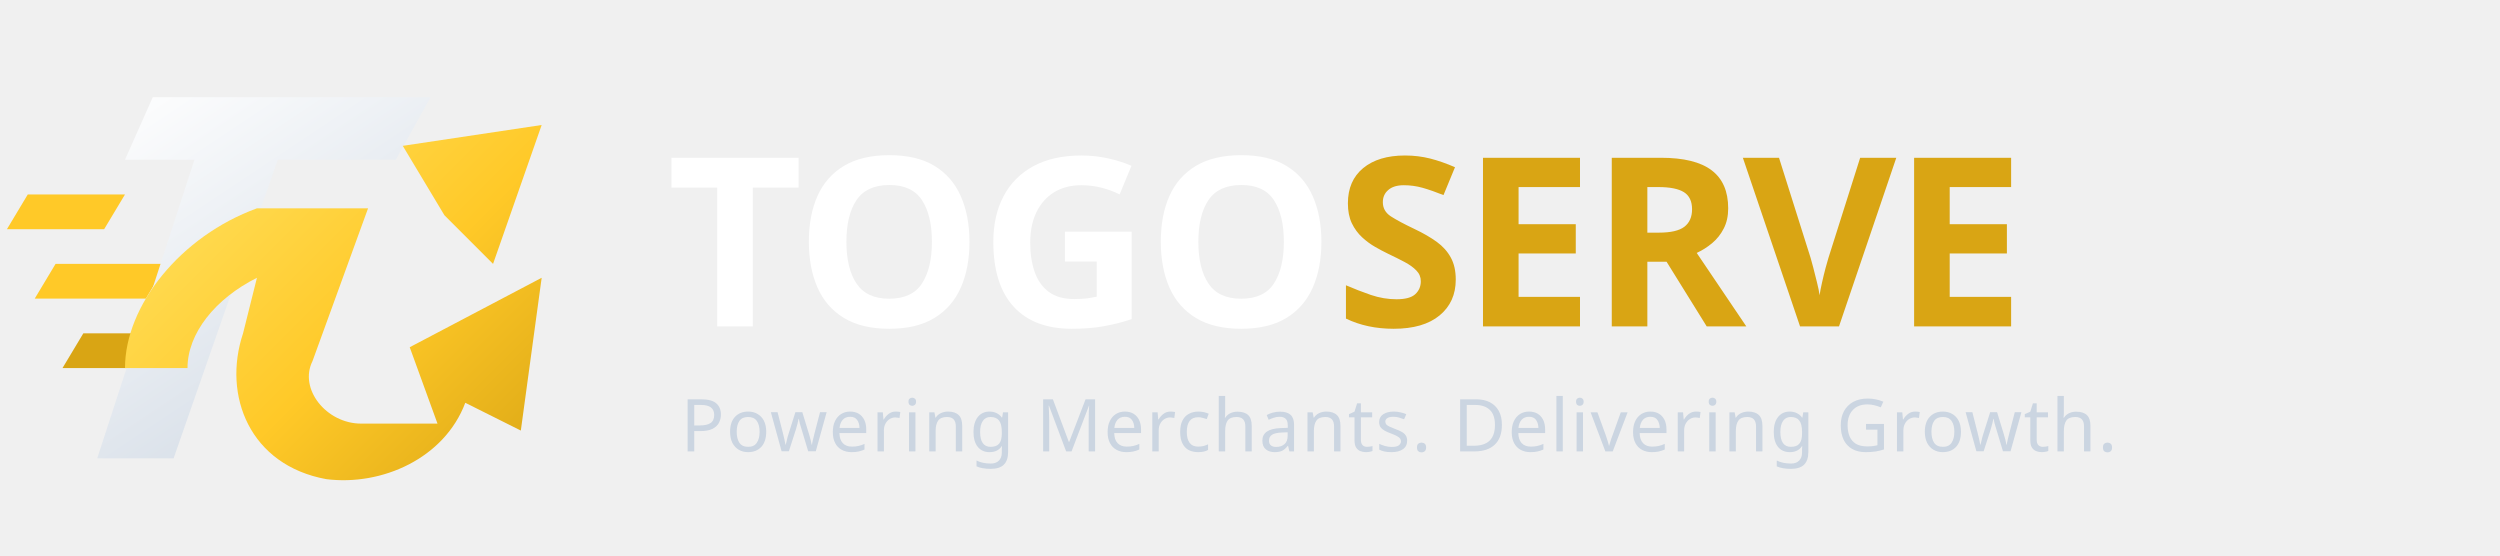
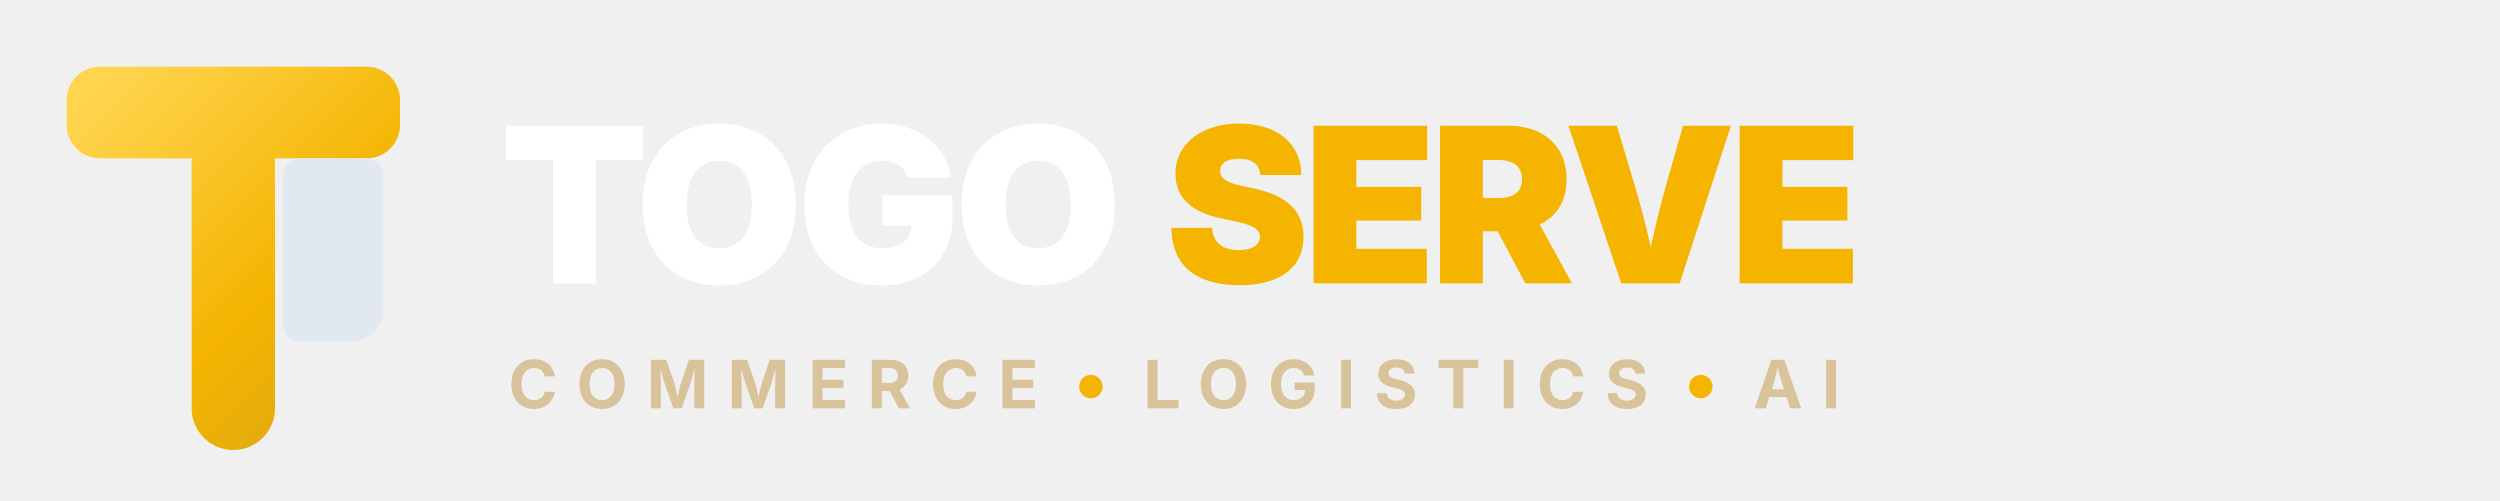
- <svg xmlns="http://www.w3.org/2000/svg" viewBox="0 0 360 80" fill="none">
+ <svg xmlns="http://www.w3.org/2000/svg" width="600" height="120" viewBox="0 0 600 120" fill="none">
  <defs>
-     <linearGradient id="navystem-white" x1="20" y1="10" x2="60" y2="70" gradientUnits="userSpaceOnUse">
-       <stop offset="0%" stop-color="#FFFFFF" />
-       <stop offset="100%" stop-color="#CBD5E1" />
-     </linearGradient>
-     <linearGradient id="goldfold-white" x1="30" y1="20" x2="80" y2="70" gradientUnits="userSpaceOnUse">
-       <stop offset="0%" stop-color="#FFDE59" />
-       <stop offset="50%" stop-color="#FFC928" />
+     <linearGradient id="goldTGrad" x1="10" y1="15" x2="85" y2="90" gradientUnits="userSpaceOnUse">
+       <stop offset="0%" stop-color="#FFD54F" />
+       <stop offset="60%" stop-color="#F4B400" />
      <stop offset="100%" stop-color="#D9A514" />
    </linearGradient>
+     <linearGradient id="charcoalWing" x1="65" y1="35" x2="95" y2="75" gradientUnits="userSpaceOnUse">
+       <stop offset="0%" stop-color="#3A3A3A" />
+       <stop offset="100%" stop-color="#242424" />
+     </linearGradient>
  </defs>
-   <path d="M4 28H18L15 33H1L4 28Z" fill="#FFC928" />
-   <path d="M8 38H24L21 43H5L8 38Z" fill="#FFC928" />
-   <path d="M12 48H28L25 53H9L12 48Z" fill="#D9A514" />
-   <path d="M22 14H62L57 23H40L25 66H14L28 23H18L22 14Z" fill="url(#navystem-white)" />
-   <path d="M37 30H53L45 52C43 56 47 61 52 61H63L59 50L78 40L75 62L67 58C64 66 55 70 47 69C36 67 32 57 35 48L37 40C31 43 27 48 27 53H18C18 44 26 34 37 30Z" fill="url(#goldfold-white)" />
-   <path d="M58 21L78 18L71 38L64 31L58 21Z" fill="url(#goldfold-white)" />
-   <text x="96" y="47" font-family="'Plus Jakarta Sans', sans-serif" font-weight="800" font-size="34" fill="#FFFFFF" letter-spacing="-0.5">TOGO<tspan fill="#D9A514">SERVE</tspan>
+   <g transform="translate(10, 10)">
+     <path d="M6 14C6 9.58 9.58 6 14 6H78C82.42 6 86 9.58 86 14V20C86 24.42 82.42 28 78 28H56V88C56 93.52 51.52 98 46 98C40.48 98 36 93.52 36 88V28H14C9.58 28 6 24.42 6 20V14Z" fill="url(#goldTGrad)" />
+     <path d="M58 32C58 29.8 59.8 28 62 28H78C80.2 28 82 29.8 82 32V64C82 68.42 78.42 72 74 72H62C59.8 72 58 70.2 58 68V32Z" fill="#E2E8F0" />
+   </g>
+   <text x="120" y="68" font-family="'Inter', sans-serif" font-size="52" font-weight="900" letter-spacing="-1.5">
+     <tspan fill="#FFFFFF">TOGO</tspan>
+     <tspan fill="#F4B400">SERVE</tspan>
  </text>
-   <text x="98" y="65" font-family="'Plus Jakarta Sans', sans-serif" font-weight="500" font-size="10.5" fill="#CBD5E1" letter-spacing="0.2">Powering Merchants. Delivering Growth.</text>
+   <text x="122" y="98" font-family="'Inter', sans-serif" font-size="16" font-weight="700" letter-spacing="4.5" fill="#D9C39A">
+         COMMERCE <tspan fill="#F4B400" font-size="18">•</tspan> LOGISTICS <tspan fill="#F4B400" font-size="18">•</tspan> AI
+       </text>
</svg>
